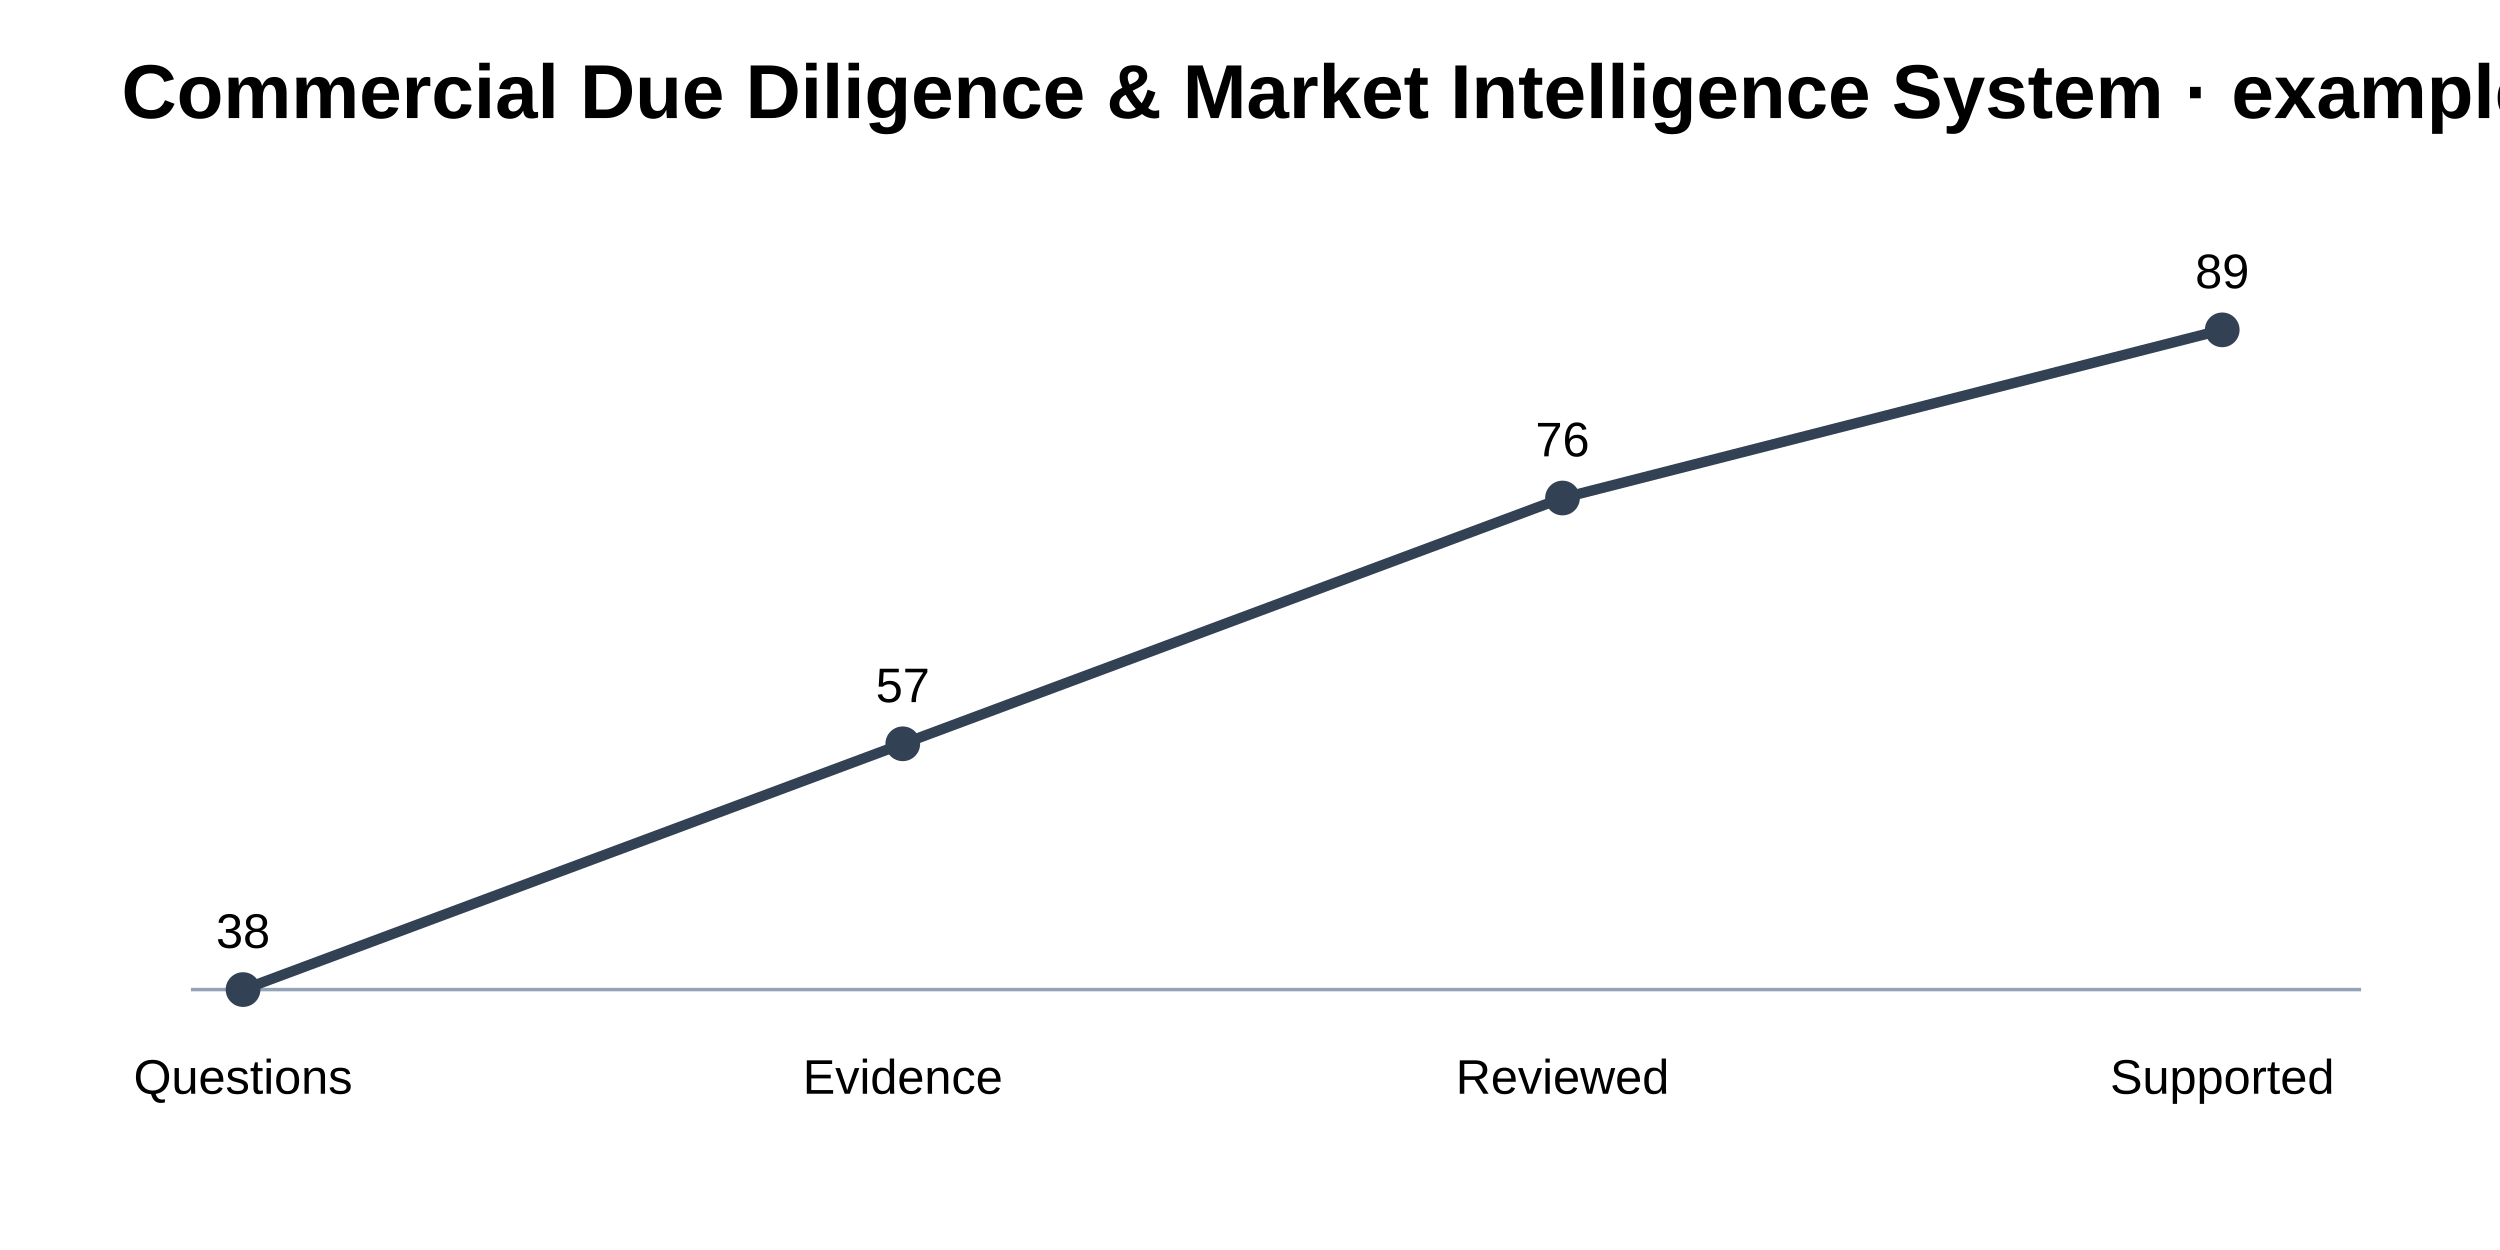
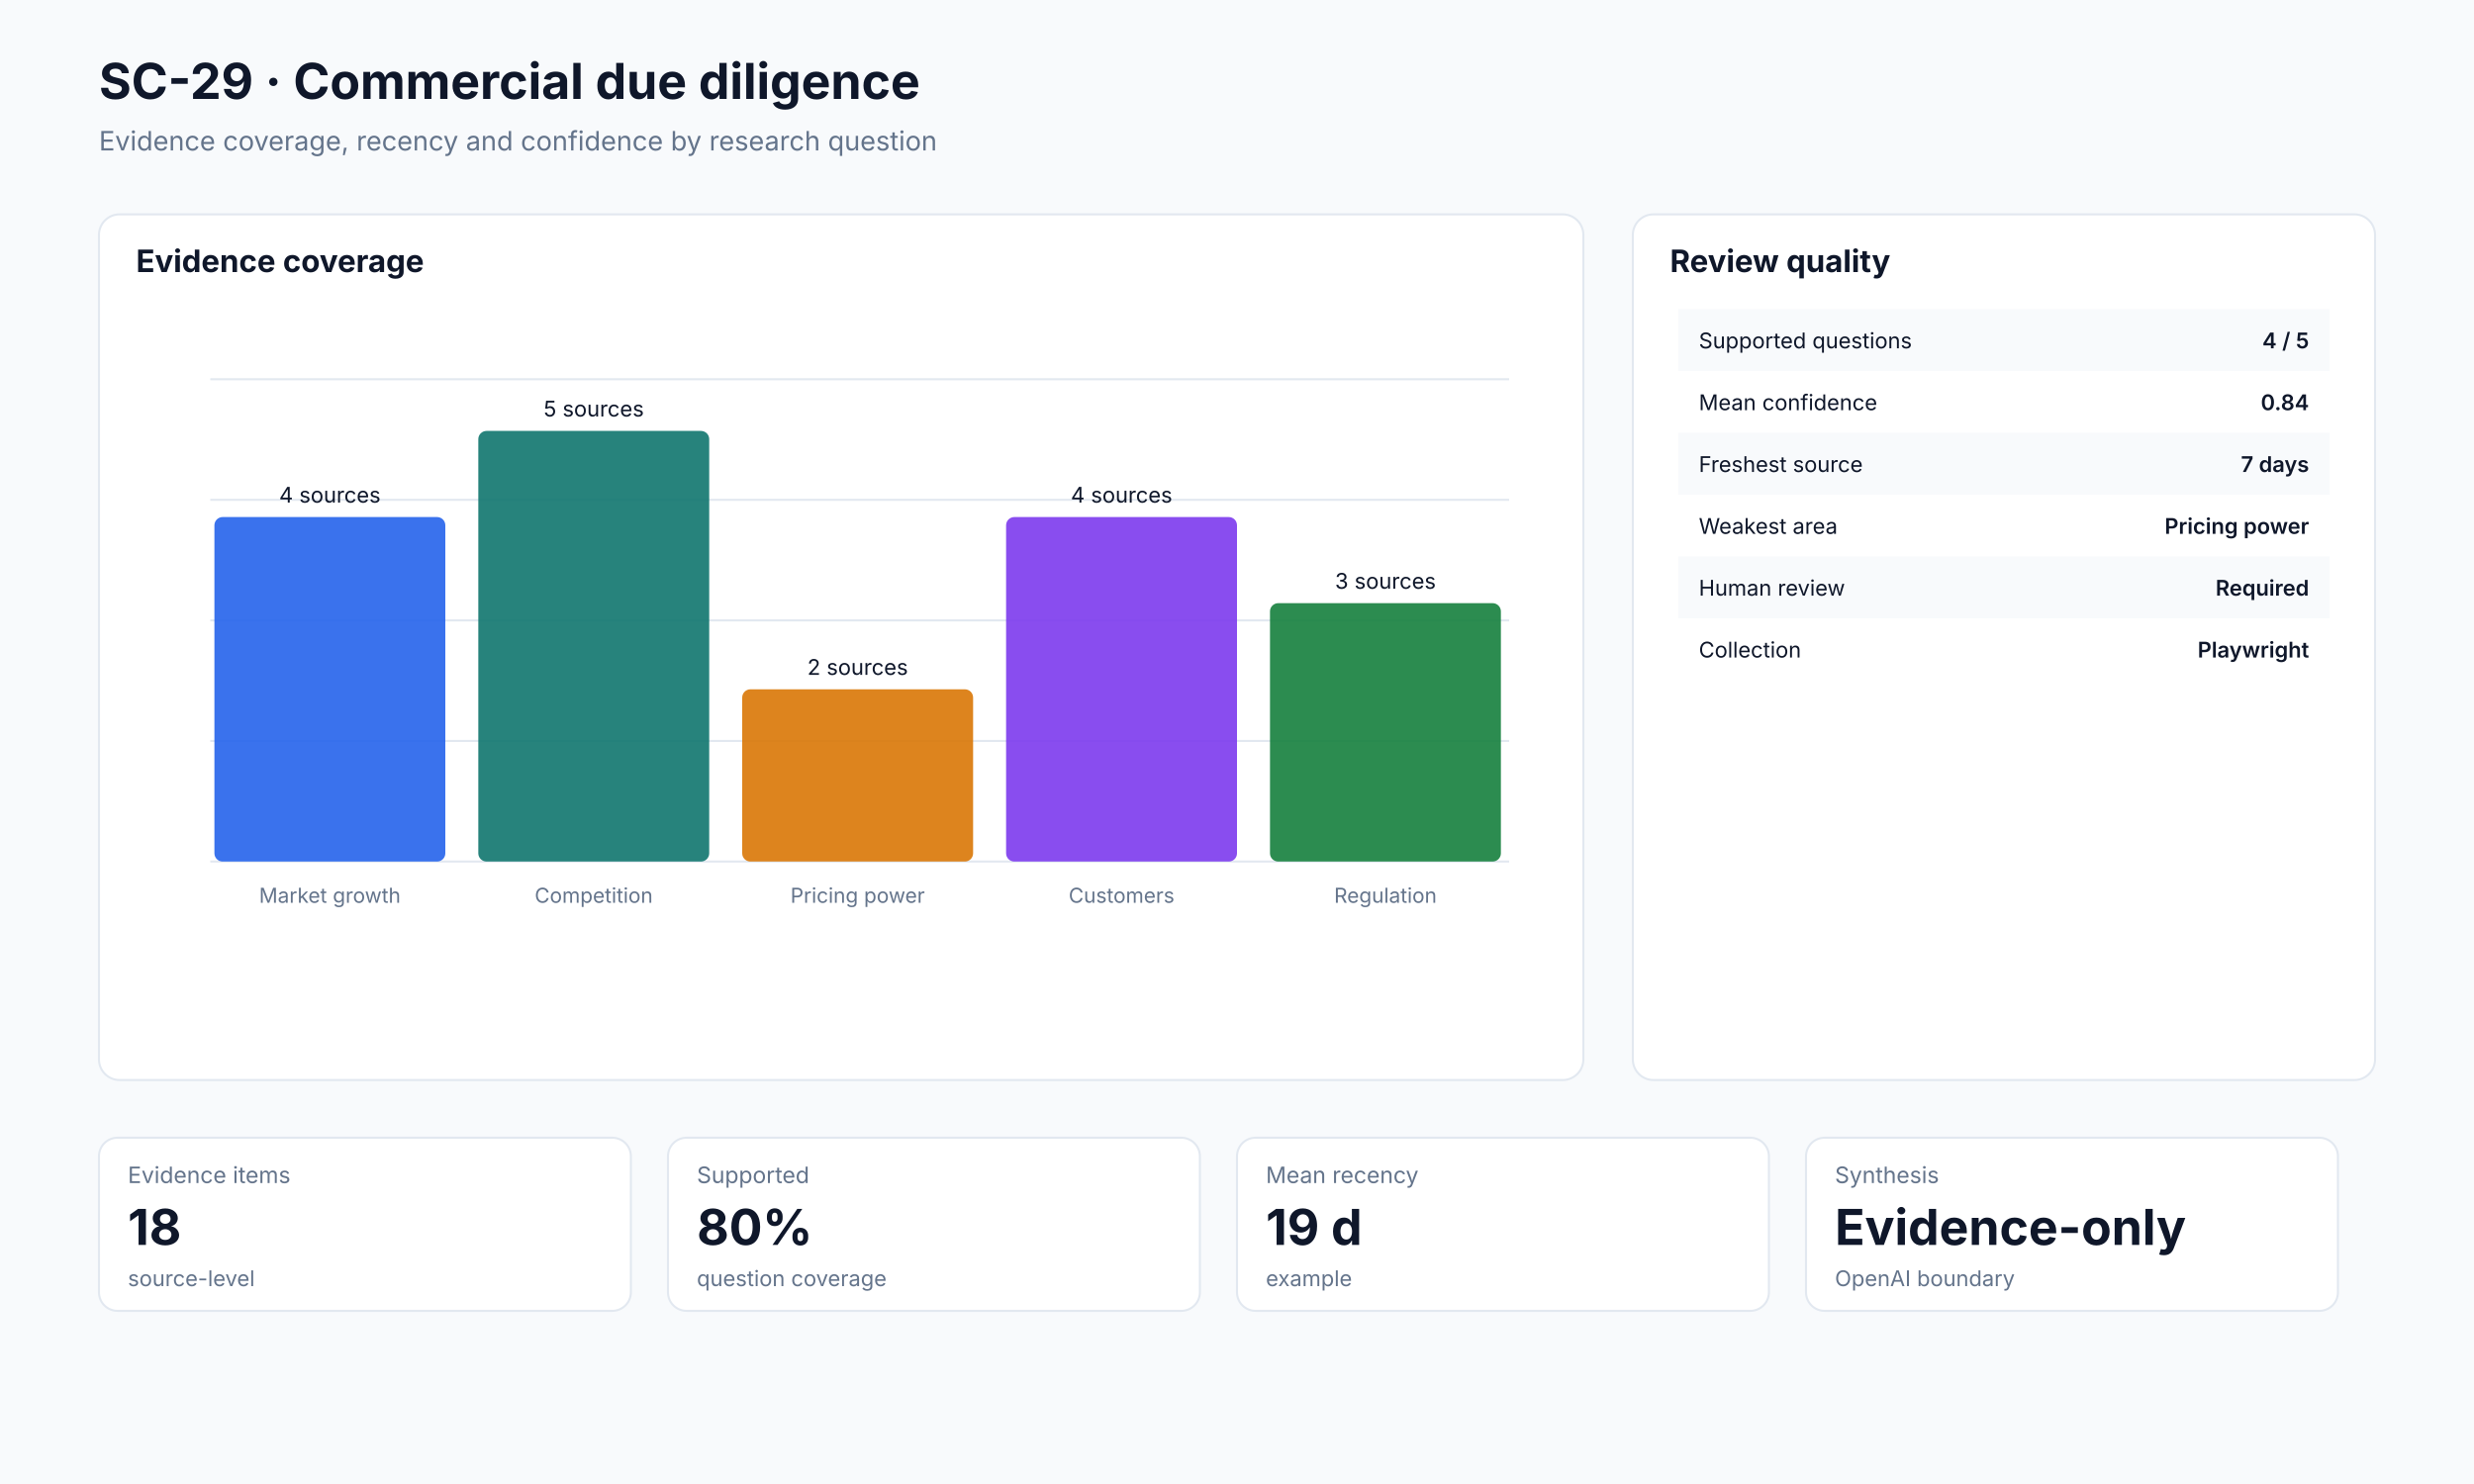
- <svg xmlns="http://www.w3.org/2000/svg" width="720" height="360">
-   <rect width="720" height="360" fill="white" />
-   <text x="35" y="34" font-family="Arial" font-size="22" font-weight="600">Commercial Due Diligence &amp; Market Intelligence System · example output</text>
-   <line x1="55" y1="285" x2="680" y2="285" stroke="#94a3b8" />
-   <polyline points="70,285 260,214.216 450,143.431 640,95" fill="none" stroke="#334155" stroke-width="3" />
-   <circle cx="70" cy="285" r="5" fill="#334155" />
-   <text x="70" y="273" text-anchor="middle" font-family="Arial" font-size="14">38</text>
-   <text x="70" y="315" text-anchor="middle" font-family="Arial" font-size="14">Questions</text>
-   <circle cx="260" cy="214.216" r="5" fill="#334155" />
-   <text x="260" y="202.216" text-anchor="middle" font-family="Arial" font-size="14">57</text>
-   <text x="260" y="315" text-anchor="middle" font-family="Arial" font-size="14">Evidence</text>
-   <circle cx="450" cy="143.431" r="5" fill="#334155" />
-   <text x="450" y="131.431" text-anchor="middle" font-family="Arial" font-size="14">76</text>
-   <text x="450" y="315" text-anchor="middle" font-family="Arial" font-size="14">Reviewed</text>
-   <circle cx="640" cy="95" r="5" fill="#334155" />
-   <text x="640" y="83" text-anchor="middle" font-family="Arial" font-size="14">89</text>
-   <text x="640" y="315" text-anchor="middle" font-family="Arial" font-size="14">Supported</text>
+ <svg xmlns="http://www.w3.org/2000/svg" width="1200" height="720" viewBox="0 0 1200 720">
+   <rect width="1200" height="720" fill="#f8fafc" />
+   <text x="48" y="48" font-family="Inter,Arial,sans-serif" font-size="24" font-weight="700" fill="#0f172a">SC-29 · Commercial due diligence</text>
+   <text x="48" y="73" font-family="Inter,Arial,sans-serif" font-size="13" fill="#64748b">Evidence coverage, recency and confidence by research question</text>
+   <rect x="48" y="104" width="720" height="420" rx="10" fill="#fff" stroke="#e2e8f0" />
+   <text x="66" y="132" font-family="Inter,Arial,sans-serif" font-size="15" font-weight="650" fill="#0f172a">Evidence coverage</text>
+   <line x1="102" y1="418" x2="732" y2="418" stroke="#e2e8f0" />
+   <line x1="102" y1="359.5" x2="732" y2="359.5" stroke="#e2e8f0" />
+   <line x1="102" y1="301" x2="732" y2="301" stroke="#e2e8f0" />
+   <line x1="102" y1="242.5" x2="732" y2="242.5" stroke="#e2e8f0" />
+   <line x1="102" y1="184" x2="732" y2="184" stroke="#e2e8f0" />
+   <rect x="104" y="250.857" width="112" height="167.143" rx="4" fill="#2563eb" opacity=".9" />
+   <text x="160" y="243.857" text-anchor="middle" font-family="Inter,Arial,sans-serif" font-size="10.5" fill="#0f172a">4 sources</text>
+   <text x="160" y="438" text-anchor="middle" font-family="Inter,Arial,sans-serif" font-size="10" fill="#64748b">Market growth</text>
+   <rect x="232" y="209.071" width="112" height="208.929" rx="4" fill="#0f766e" opacity=".9" />
+   <text x="288" y="202.071" text-anchor="middle" font-family="Inter,Arial,sans-serif" font-size="10.5" fill="#0f172a">5 sources</text>
+   <text x="288" y="438" text-anchor="middle" font-family="Inter,Arial,sans-serif" font-size="10" fill="#64748b">Competition</text>
+   <rect x="360" y="334.429" width="112" height="83.571" rx="4" fill="#d97706" opacity=".9" />
+   <text x="416" y="327.429" text-anchor="middle" font-family="Inter,Arial,sans-serif" font-size="10.5" fill="#0f172a">2 sources</text>
+   <text x="416" y="438" text-anchor="middle" font-family="Inter,Arial,sans-serif" font-size="10" fill="#64748b">Pricing power</text>
+   <rect x="488" y="250.857" width="112" height="167.143" rx="4" fill="#7c3aed" opacity=".9" />
+   <text x="544" y="243.857" text-anchor="middle" font-family="Inter,Arial,sans-serif" font-size="10.5" fill="#0f172a">4 sources</text>
+   <text x="544" y="438" text-anchor="middle" font-family="Inter,Arial,sans-serif" font-size="10" fill="#64748b">Customers</text>
+   <rect x="616" y="292.643" width="112" height="125.357" rx="4" fill="#15803d" opacity=".9" />
+   <text x="672" y="285.643" text-anchor="middle" font-family="Inter,Arial,sans-serif" font-size="10.5" fill="#0f172a">3 sources</text>
+   <text x="672" y="438" text-anchor="middle" font-family="Inter,Arial,sans-serif" font-size="10" fill="#64748b">Regulation</text>
+   <rect x="792" y="104" width="360" height="420" rx="10" fill="#fff" stroke="#e2e8f0" />
+   <text x="810" y="132" font-family="Inter,Arial,sans-serif" font-size="15" font-weight="650" fill="#0f172a">Review quality</text>
+   <rect x="814" y="150" width="316" height="30" fill="#f8fafc" />
+   <text x="824" y="169" font-family="Inter,Arial,sans-serif" font-size="10.5" fill="#0f172a">Supported questions</text>
+   <text x="1120" y="169" text-anchor="end" font-family="Inter,Arial,sans-serif" font-size="10.5" font-weight="600" fill="#0f172a">4 / 5</text>
+   <rect x="814" y="180" width="316" height="30" fill="#fff" />
+   <text x="824" y="199" font-family="Inter,Arial,sans-serif" font-size="10.5" fill="#0f172a">Mean confidence</text>
+   <text x="1120" y="199" text-anchor="end" font-family="Inter,Arial,sans-serif" font-size="10.5" font-weight="600" fill="#0f172a">0.84</text>
+   <rect x="814" y="210" width="316" height="30" fill="#f8fafc" />
+   <text x="824" y="229" font-family="Inter,Arial,sans-serif" font-size="10.5" fill="#0f172a">Freshest source</text>
+   <text x="1120" y="229" text-anchor="end" font-family="Inter,Arial,sans-serif" font-size="10.5" font-weight="600" fill="#0f172a">7 days</text>
+   <rect x="814" y="240" width="316" height="30" fill="#fff" />
+   <text x="824" y="259" font-family="Inter,Arial,sans-serif" font-size="10.5" fill="#0f172a">Weakest area</text>
+   <text x="1120" y="259" text-anchor="end" font-family="Inter,Arial,sans-serif" font-size="10.5" font-weight="600" fill="#0f172a">Pricing power</text>
+   <rect x="814" y="270" width="316" height="30" fill="#f8fafc" />
+   <text x="824" y="289" font-family="Inter,Arial,sans-serif" font-size="10.5" fill="#0f172a">Human review</text>
+   <text x="1120" y="289" text-anchor="end" font-family="Inter,Arial,sans-serif" font-size="10.5" font-weight="600" fill="#0f172a">Required</text>
+   <rect x="814" y="300" width="316" height="30" fill="#fff" />
+   <text x="824" y="319" font-family="Inter,Arial,sans-serif" font-size="10.5" fill="#0f172a">Collection</text>
+   <text x="1120" y="319" text-anchor="end" font-family="Inter,Arial,sans-serif" font-size="10.5" font-weight="600" fill="#0f172a">Playwright</text>
+   <rect x="48" y="552" width="258" height="84" rx="9" fill="#fff" stroke="#e2e8f0" />
+   <text x="62" y="574" font-family="Inter,Arial,sans-serif" font-size="11" fill="#64748b">Evidence items</text>
+   <text x="62" y="604" font-family="Inter,Arial,sans-serif" font-size="24" font-weight="700" fill="#0f172a">18</text>
+   <text x="62" y="624" font-family="Inter,Arial,sans-serif" font-size="10.5" fill="#64748b">source-level</text>
+   <rect x="324" y="552" width="258" height="84" rx="9" fill="#fff" stroke="#e2e8f0" />
+   <text x="338" y="574" font-family="Inter,Arial,sans-serif" font-size="11" fill="#64748b">Supported</text>
+   <text x="338" y="604" font-family="Inter,Arial,sans-serif" font-size="24" font-weight="700" fill="#0f172a">80%</text>
+   <text x="338" y="624" font-family="Inter,Arial,sans-serif" font-size="10.5" fill="#64748b">question coverage</text>
+   <rect x="600" y="552" width="258" height="84" rx="9" fill="#fff" stroke="#e2e8f0" />
+   <text x="614" y="574" font-family="Inter,Arial,sans-serif" font-size="11" fill="#64748b">Mean recency</text>
+   <text x="614" y="604" font-family="Inter,Arial,sans-serif" font-size="24" font-weight="700" fill="#0f172a">19 d</text>
+   <text x="614" y="624" font-family="Inter,Arial,sans-serif" font-size="10.5" fill="#64748b">example</text>
+   <rect x="876" y="552" width="258" height="84" rx="9" fill="#fff" stroke="#e2e8f0" />
+   <text x="890" y="574" font-family="Inter,Arial,sans-serif" font-size="11" fill="#64748b">Synthesis</text>
+   <text x="890" y="604" font-family="Inter,Arial,sans-serif" font-size="24" font-weight="700" fill="#0f172a">Evidence-only</text>
+   <text x="890" y="624" font-family="Inter,Arial,sans-serif" font-size="10.5" fill="#64748b">OpenAI boundary</text>
</svg>
